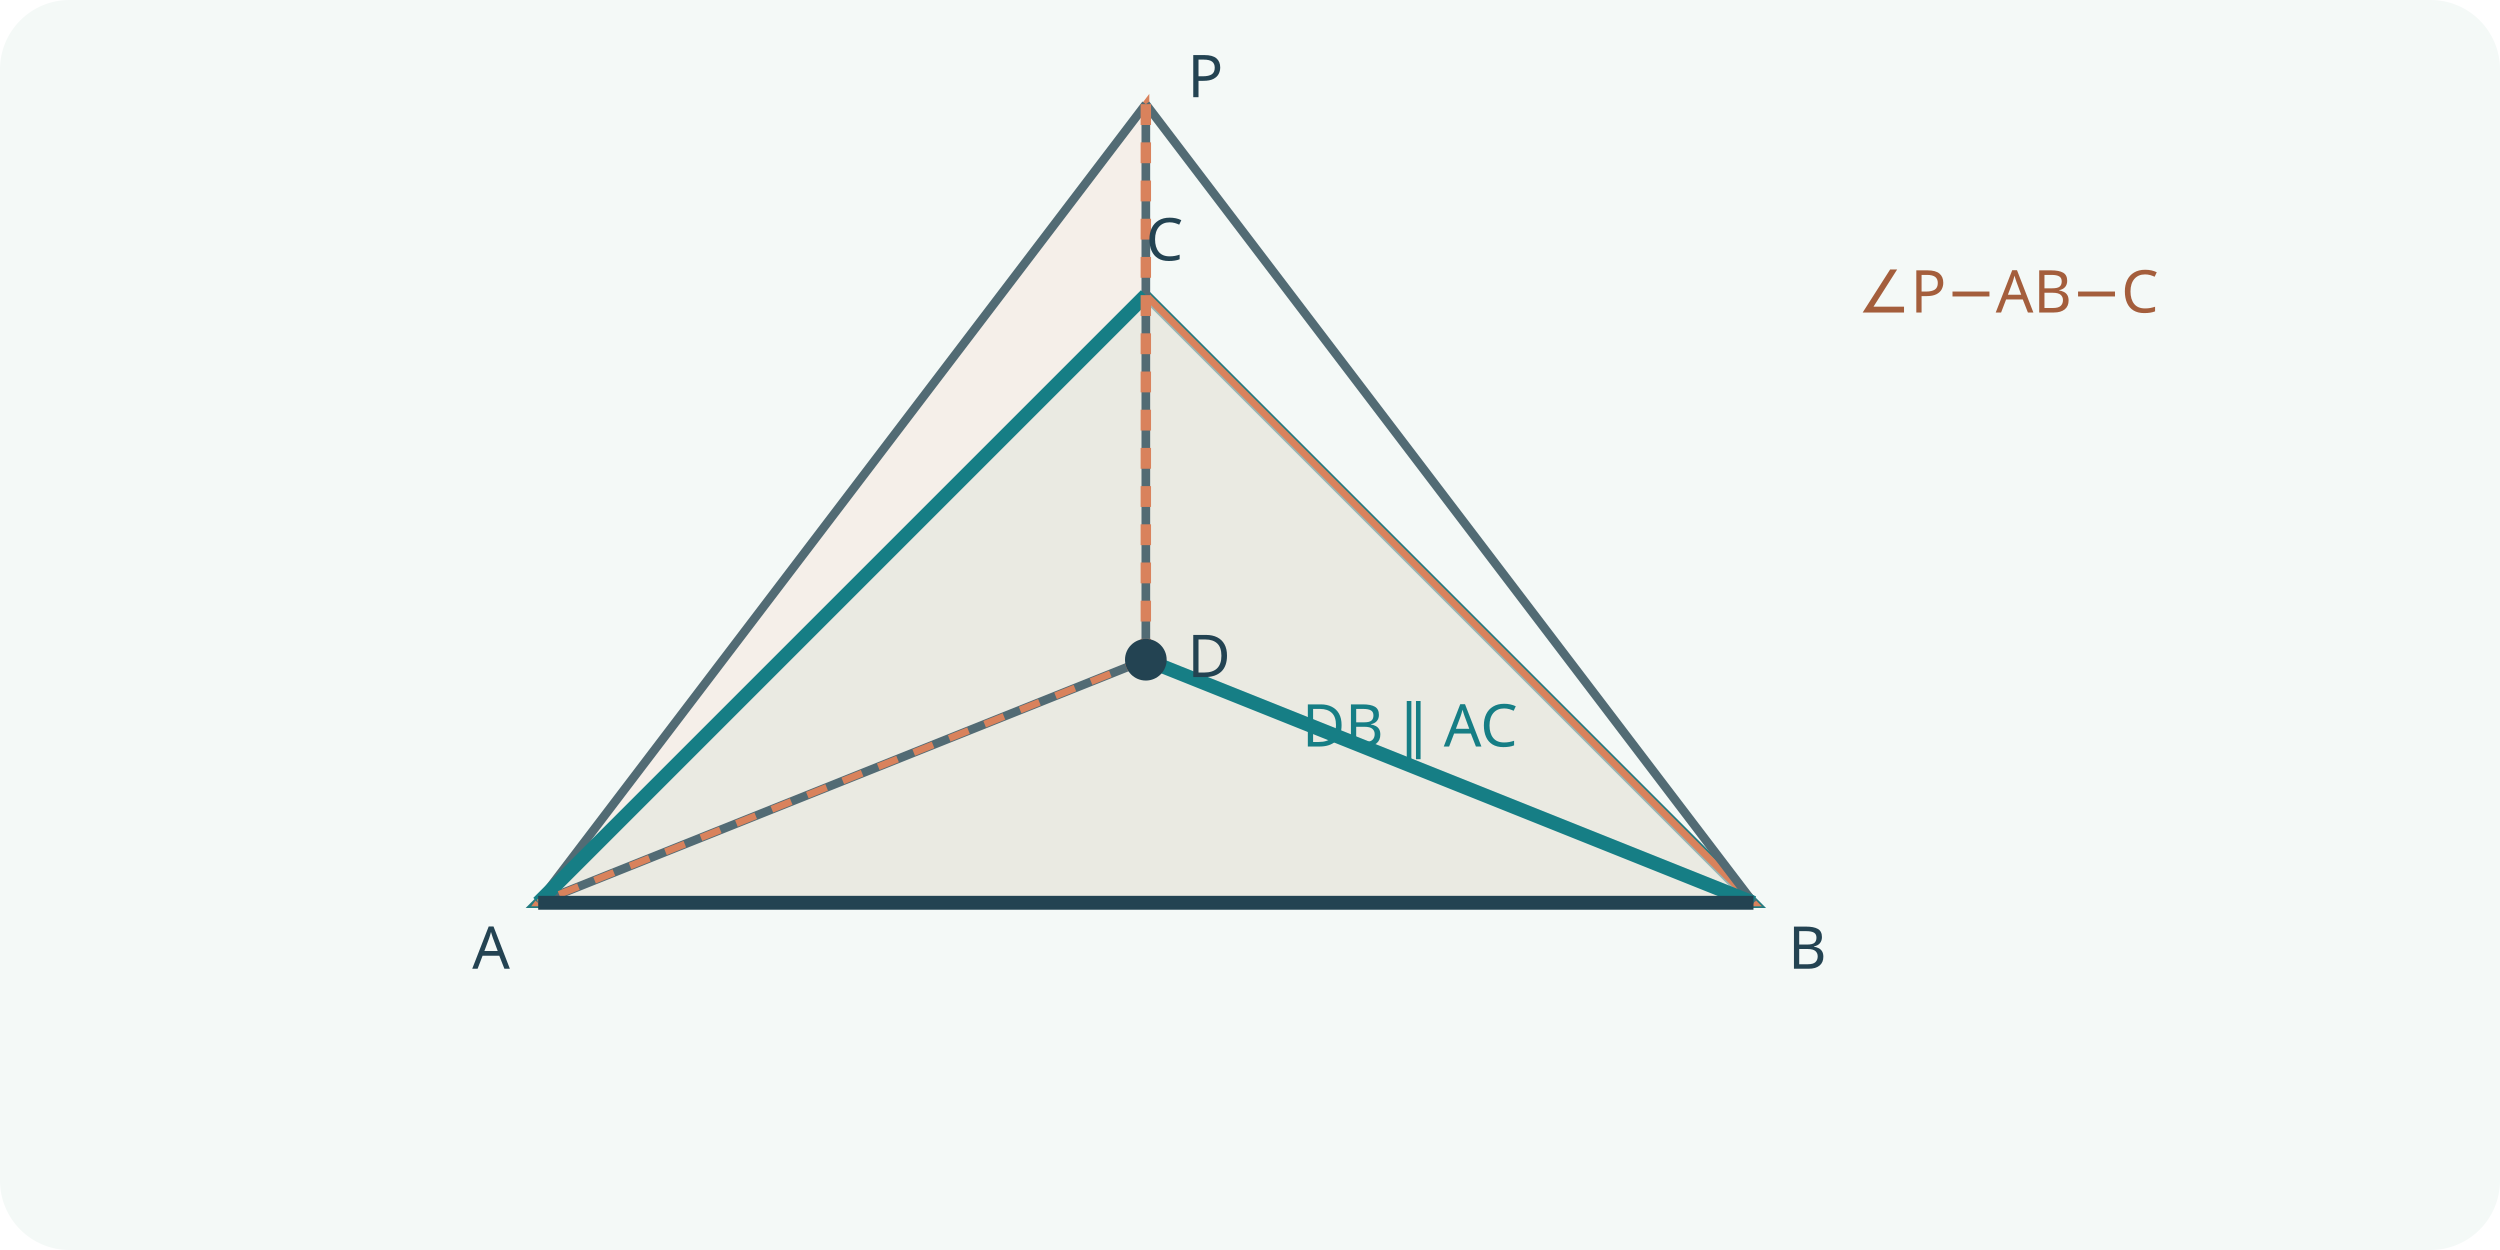
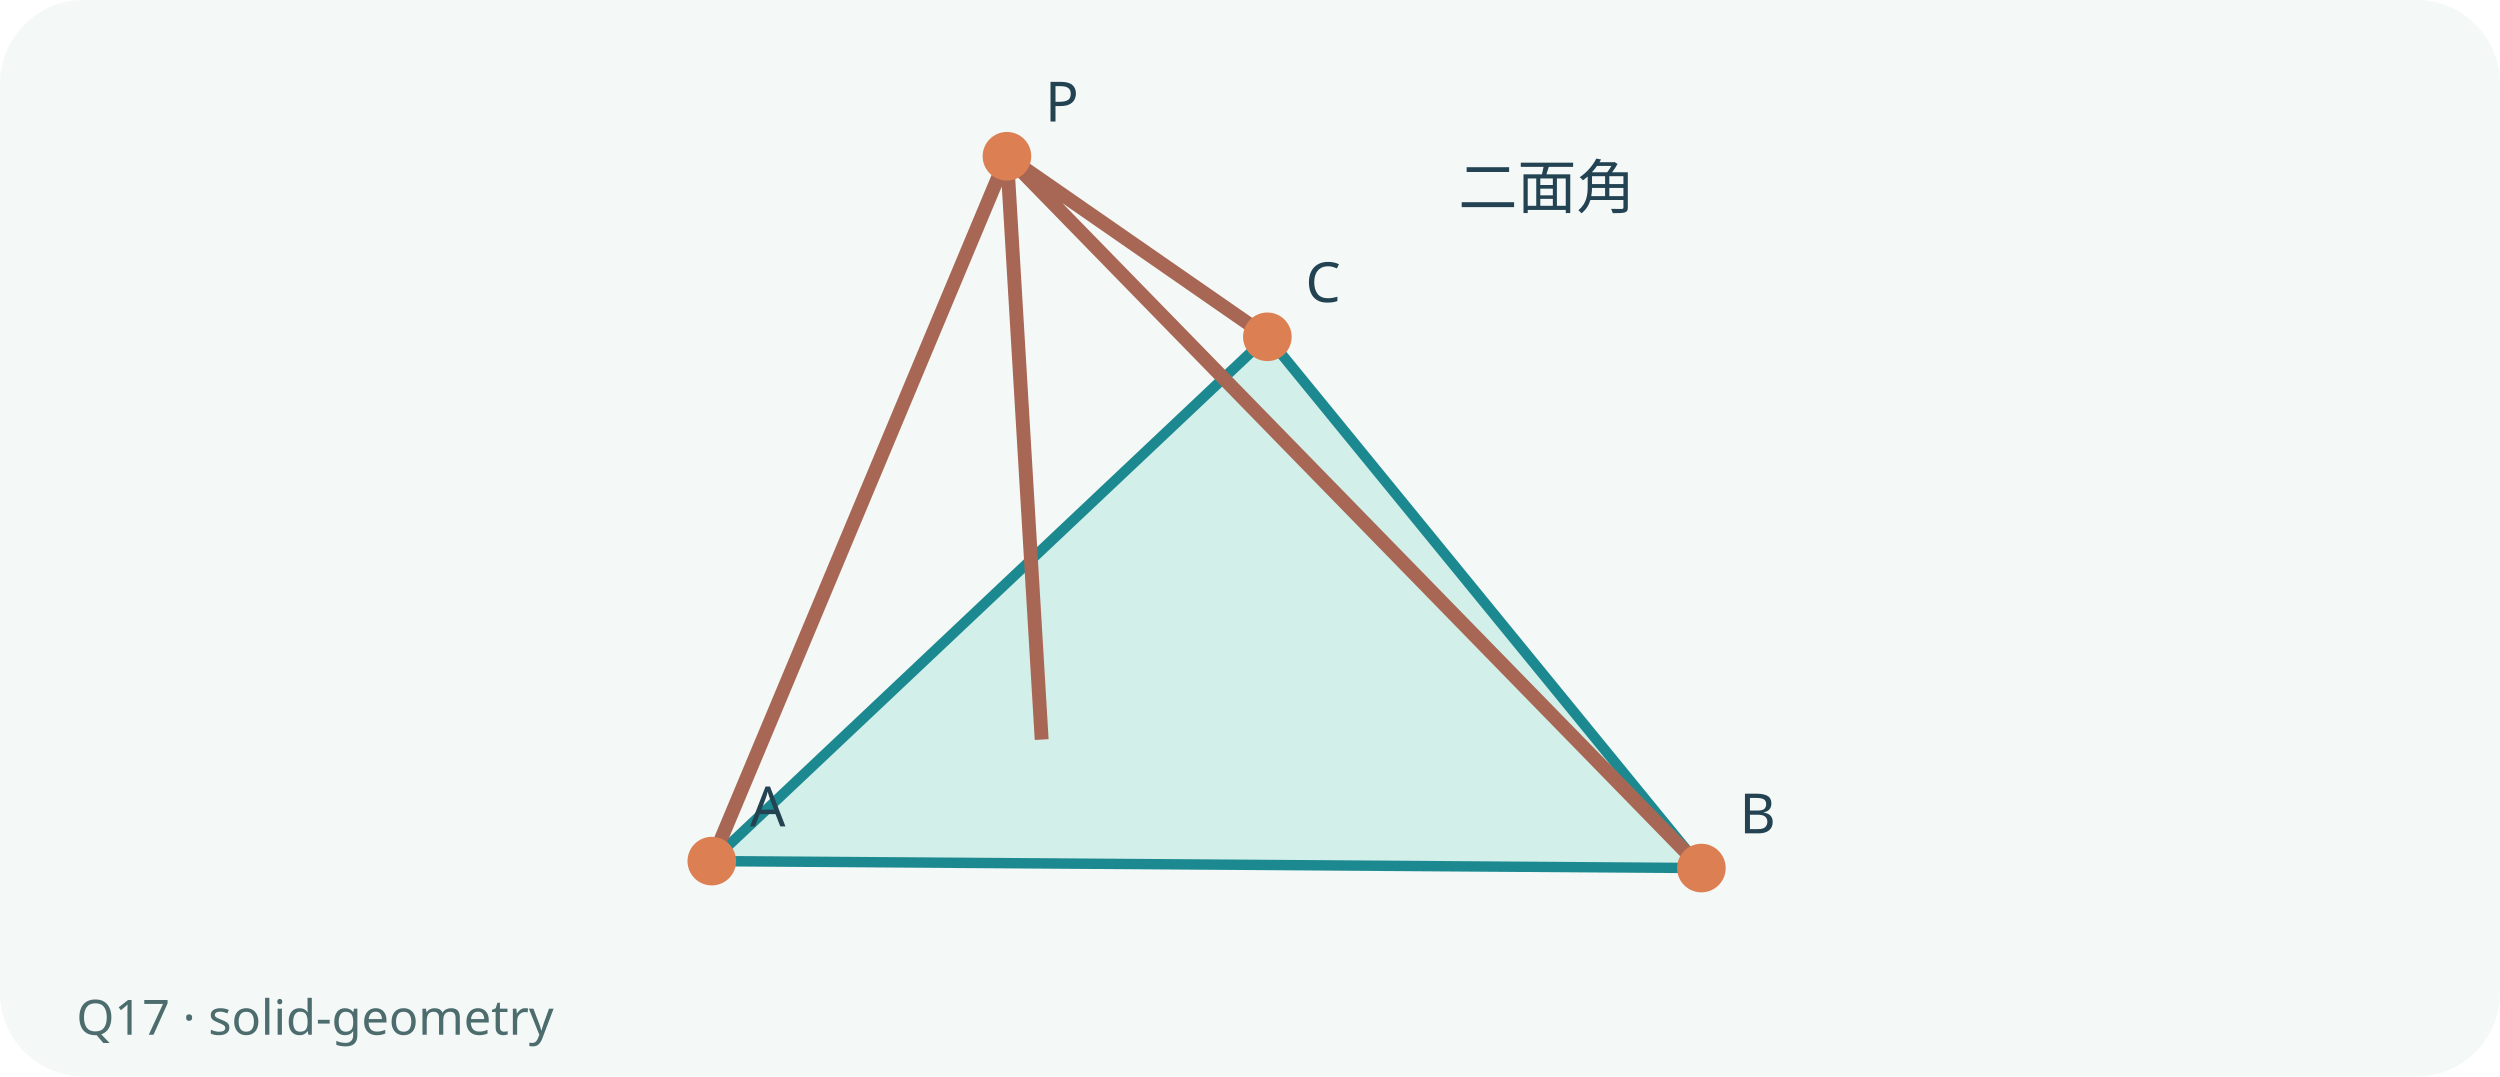
- <svg xmlns="http://www.w3.org/2000/svg" viewBox="0 0 720 360" role="img" aria-labelledby="q17t q17d">
-   <rect width="720" height="360" rx="20" fill="#f4f9f7" />
-   <polygon points="155,260 505,260 330,85" fill="#dceee7" stroke="#237b80" stroke-width="3" />
-   <polygon points="155,260 505,260 330,85 330,30" fill="#f5e7dd" fill-opacity=".55" stroke="#d9825c" stroke-width="2" />
-   <path d="M155 260L330 190L505 260M330 30L155 260M330 30L505 260M330 30L330 190" fill="none" stroke="#526b74" stroke-width="2.5" />
-   <path d="M330 190L505 260" stroke="#167e85" stroke-width="4" />
-   <path d="M155 260L330 85" stroke="#167e85" stroke-width="4" />
-   <path d="M330 190L330 30" stroke="#d9825c" stroke-width="3" stroke-dasharray="6 5" />
-   <path d="M330 190L155 260" stroke="#d9825c" stroke-width="2" stroke-dasharray="6 5" />
-   <circle cx="330" cy="190" r="6" fill="#234352" />
-   <g fill="#234352" font-family="system-ui,sans-serif" font-size="17">
-     <text x="136" y="279">A</text>
-     <text x="515" y="279">B</text>
-     <text x="330" y="75">C</text>
-     <text x="342" y="195">D</text>
-     <text x="342" y="28">P</text>
-     <text x="375" y="215" fill="#167e85">DB ∥ AC</text>
-     <text x="535" y="90" fill="#a45e3c">∠P−AB−C</text>
-   </g>
-   <path d="M155 260L505 260" stroke="#234352" stroke-width="4" />
+ <svg xmlns="http://www.w3.org/2000/svg" viewBox="0 0 720 310" role="img" aria-label="空间坐标把三棱锥的底面投影与二面角法向量直接对应">
+   <rect x="0" y="0" width="720" height="310" rx="24" fill="#f4f9f7" />
+   <polygon points="205,248 490,250 365,97" fill="#c5ece5" fill-opacity=".7" stroke="#1c8990" stroke-width="3" />
+   <path d="M290 45L205 248M290 45L490 250M290 45L365 97M290 45L300 213" fill="none" stroke="#a86754" stroke-width="4" />
+   <circle cx="290" cy="45" r="7" fill="#dc8053" />
+   <text x="301" y="35" fill="#234352" font-size="16" font-family="system-ui, sans-serif">P</text>
+   <circle cx="205" cy="248" r="7" fill="#dc8053" />
+   <text x="216" y="238" fill="#234352" font-size="16" font-family="system-ui, sans-serif">A</text>
+   <circle cx="490" cy="250" r="7" fill="#dc8053" />
+   <text x="501" y="240" fill="#234352" font-size="16" font-family="system-ui, sans-serif">B</text>
+   <circle cx="365" cy="97" r="7" fill="#dc8053" />
+   <text x="376" y="87" fill="#234352" font-size="16" font-family="system-ui, sans-serif">C</text>
+   <text x="420" y="60" fill="#234352" font-size="17" font-family="system-ui, sans-serif">二面角</text>
+   <text x="22" y="298" fill="#4d6c6e" font-size="14" font-family="system-ui,sans-serif">Q17 · solid-geometry</text>
</svg>
